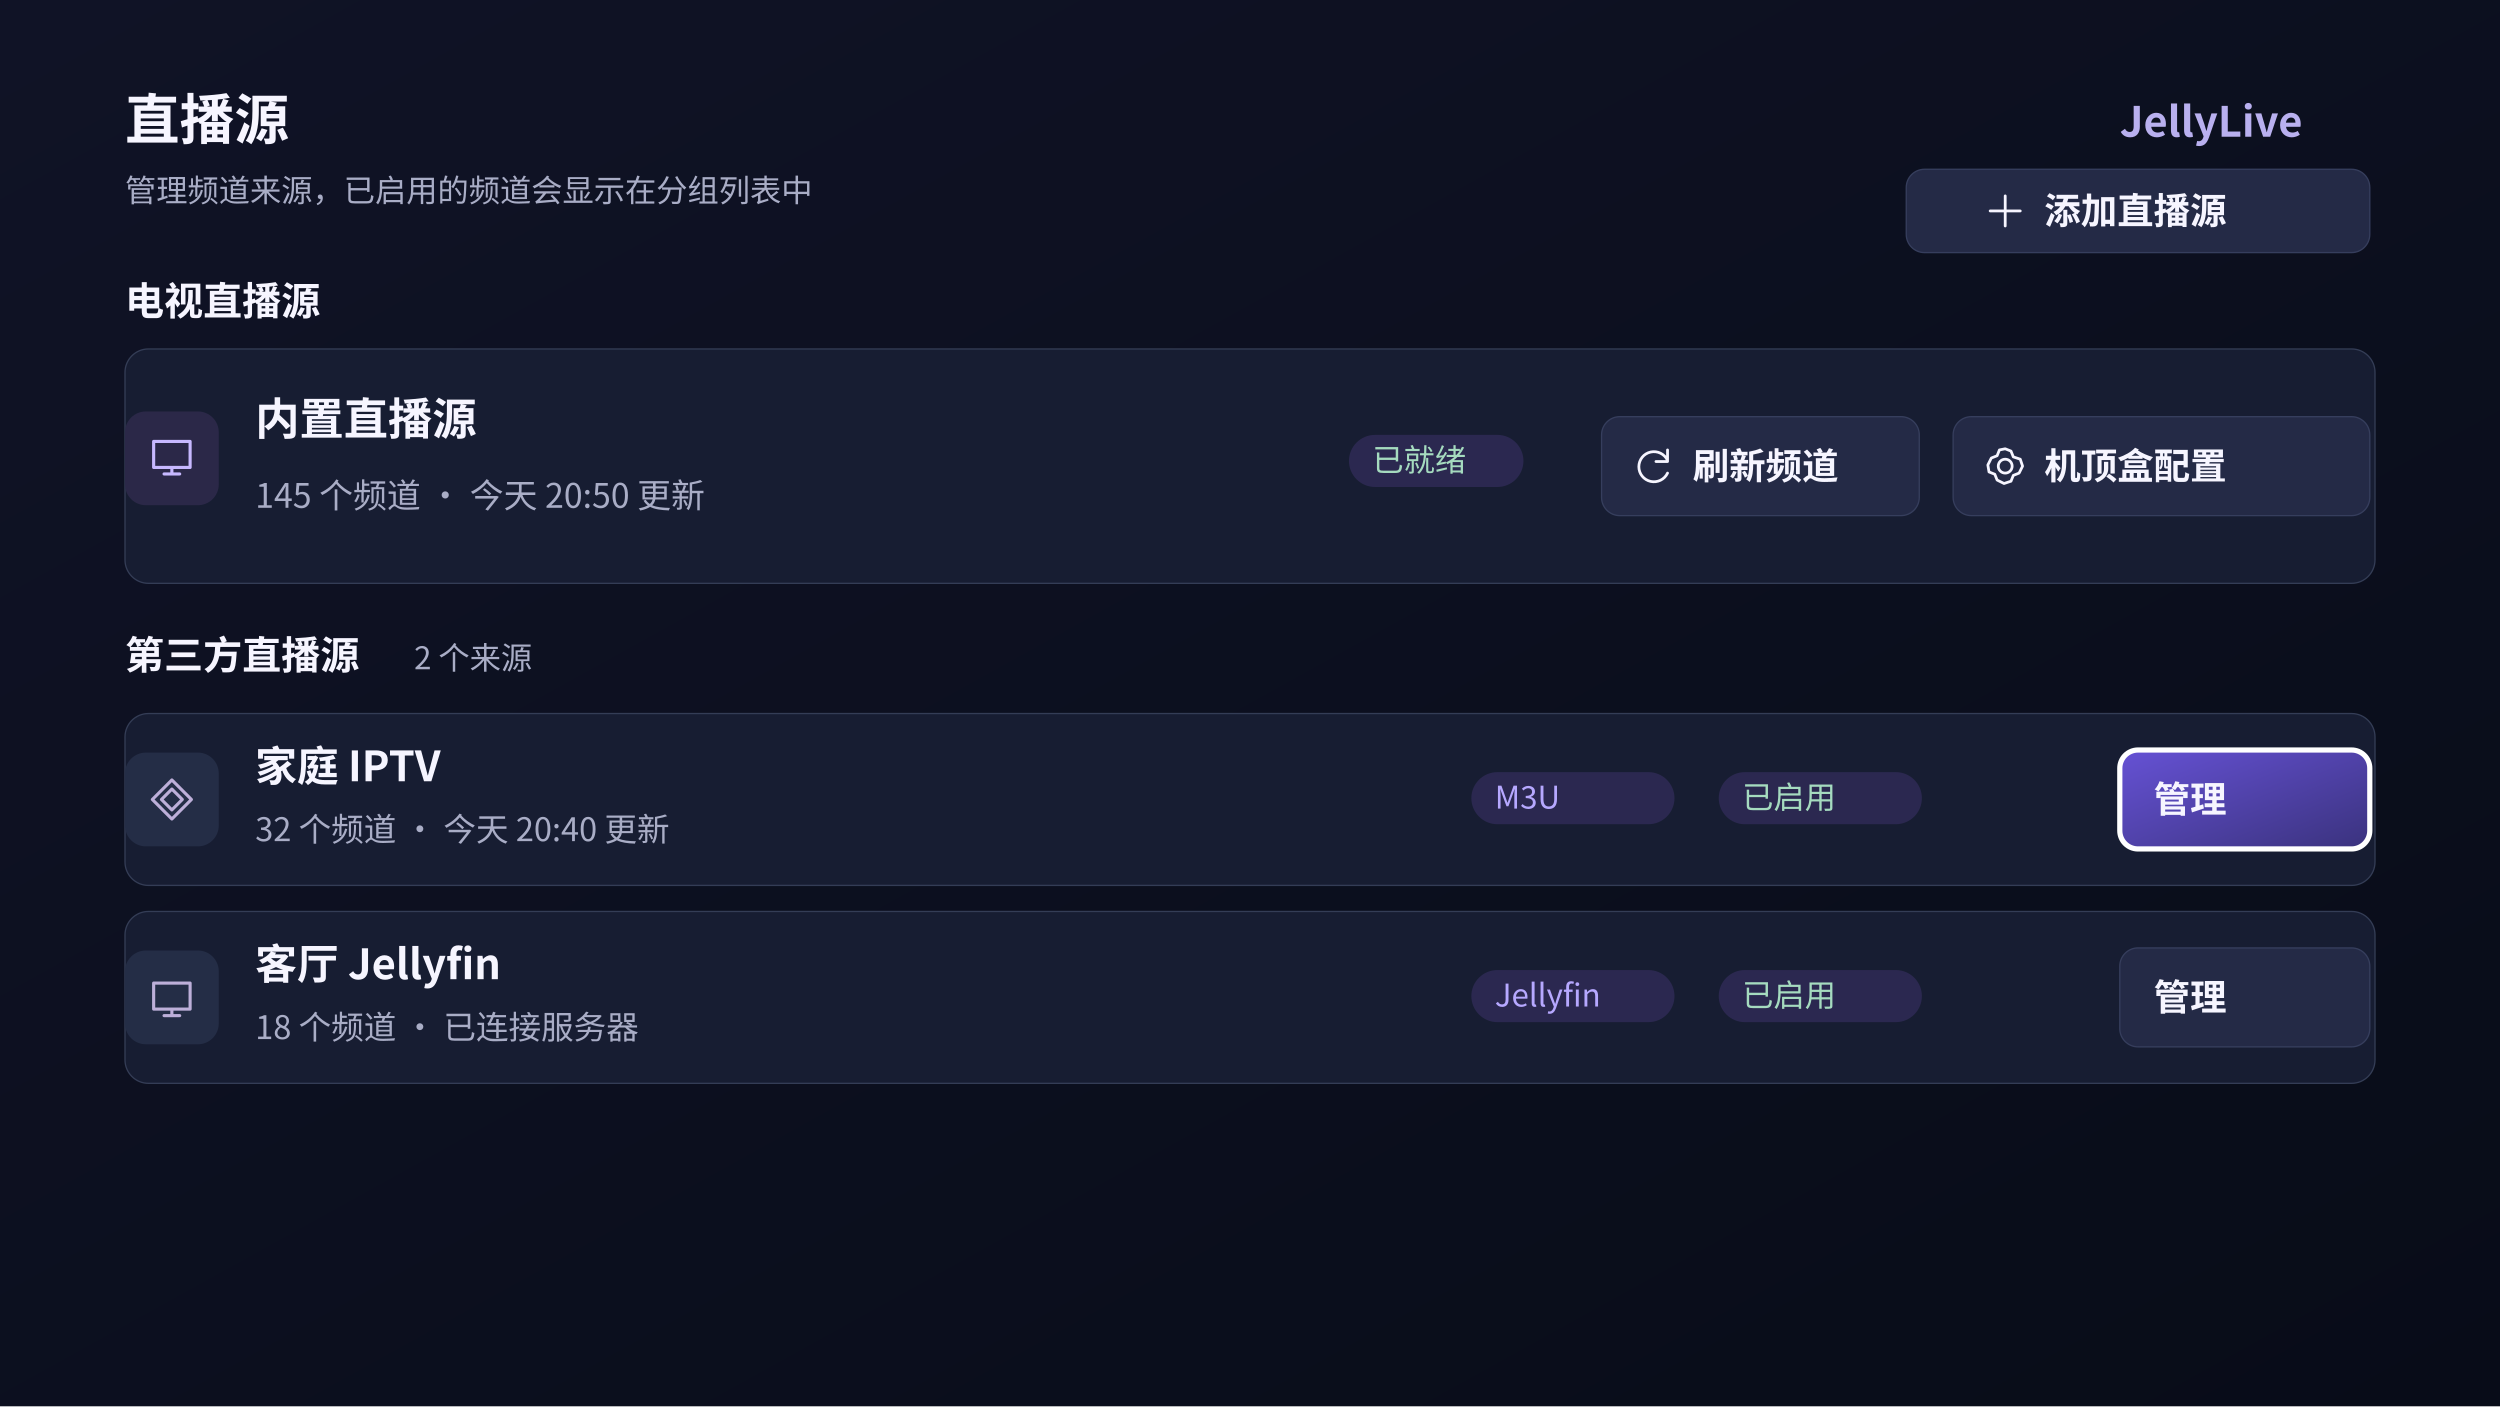
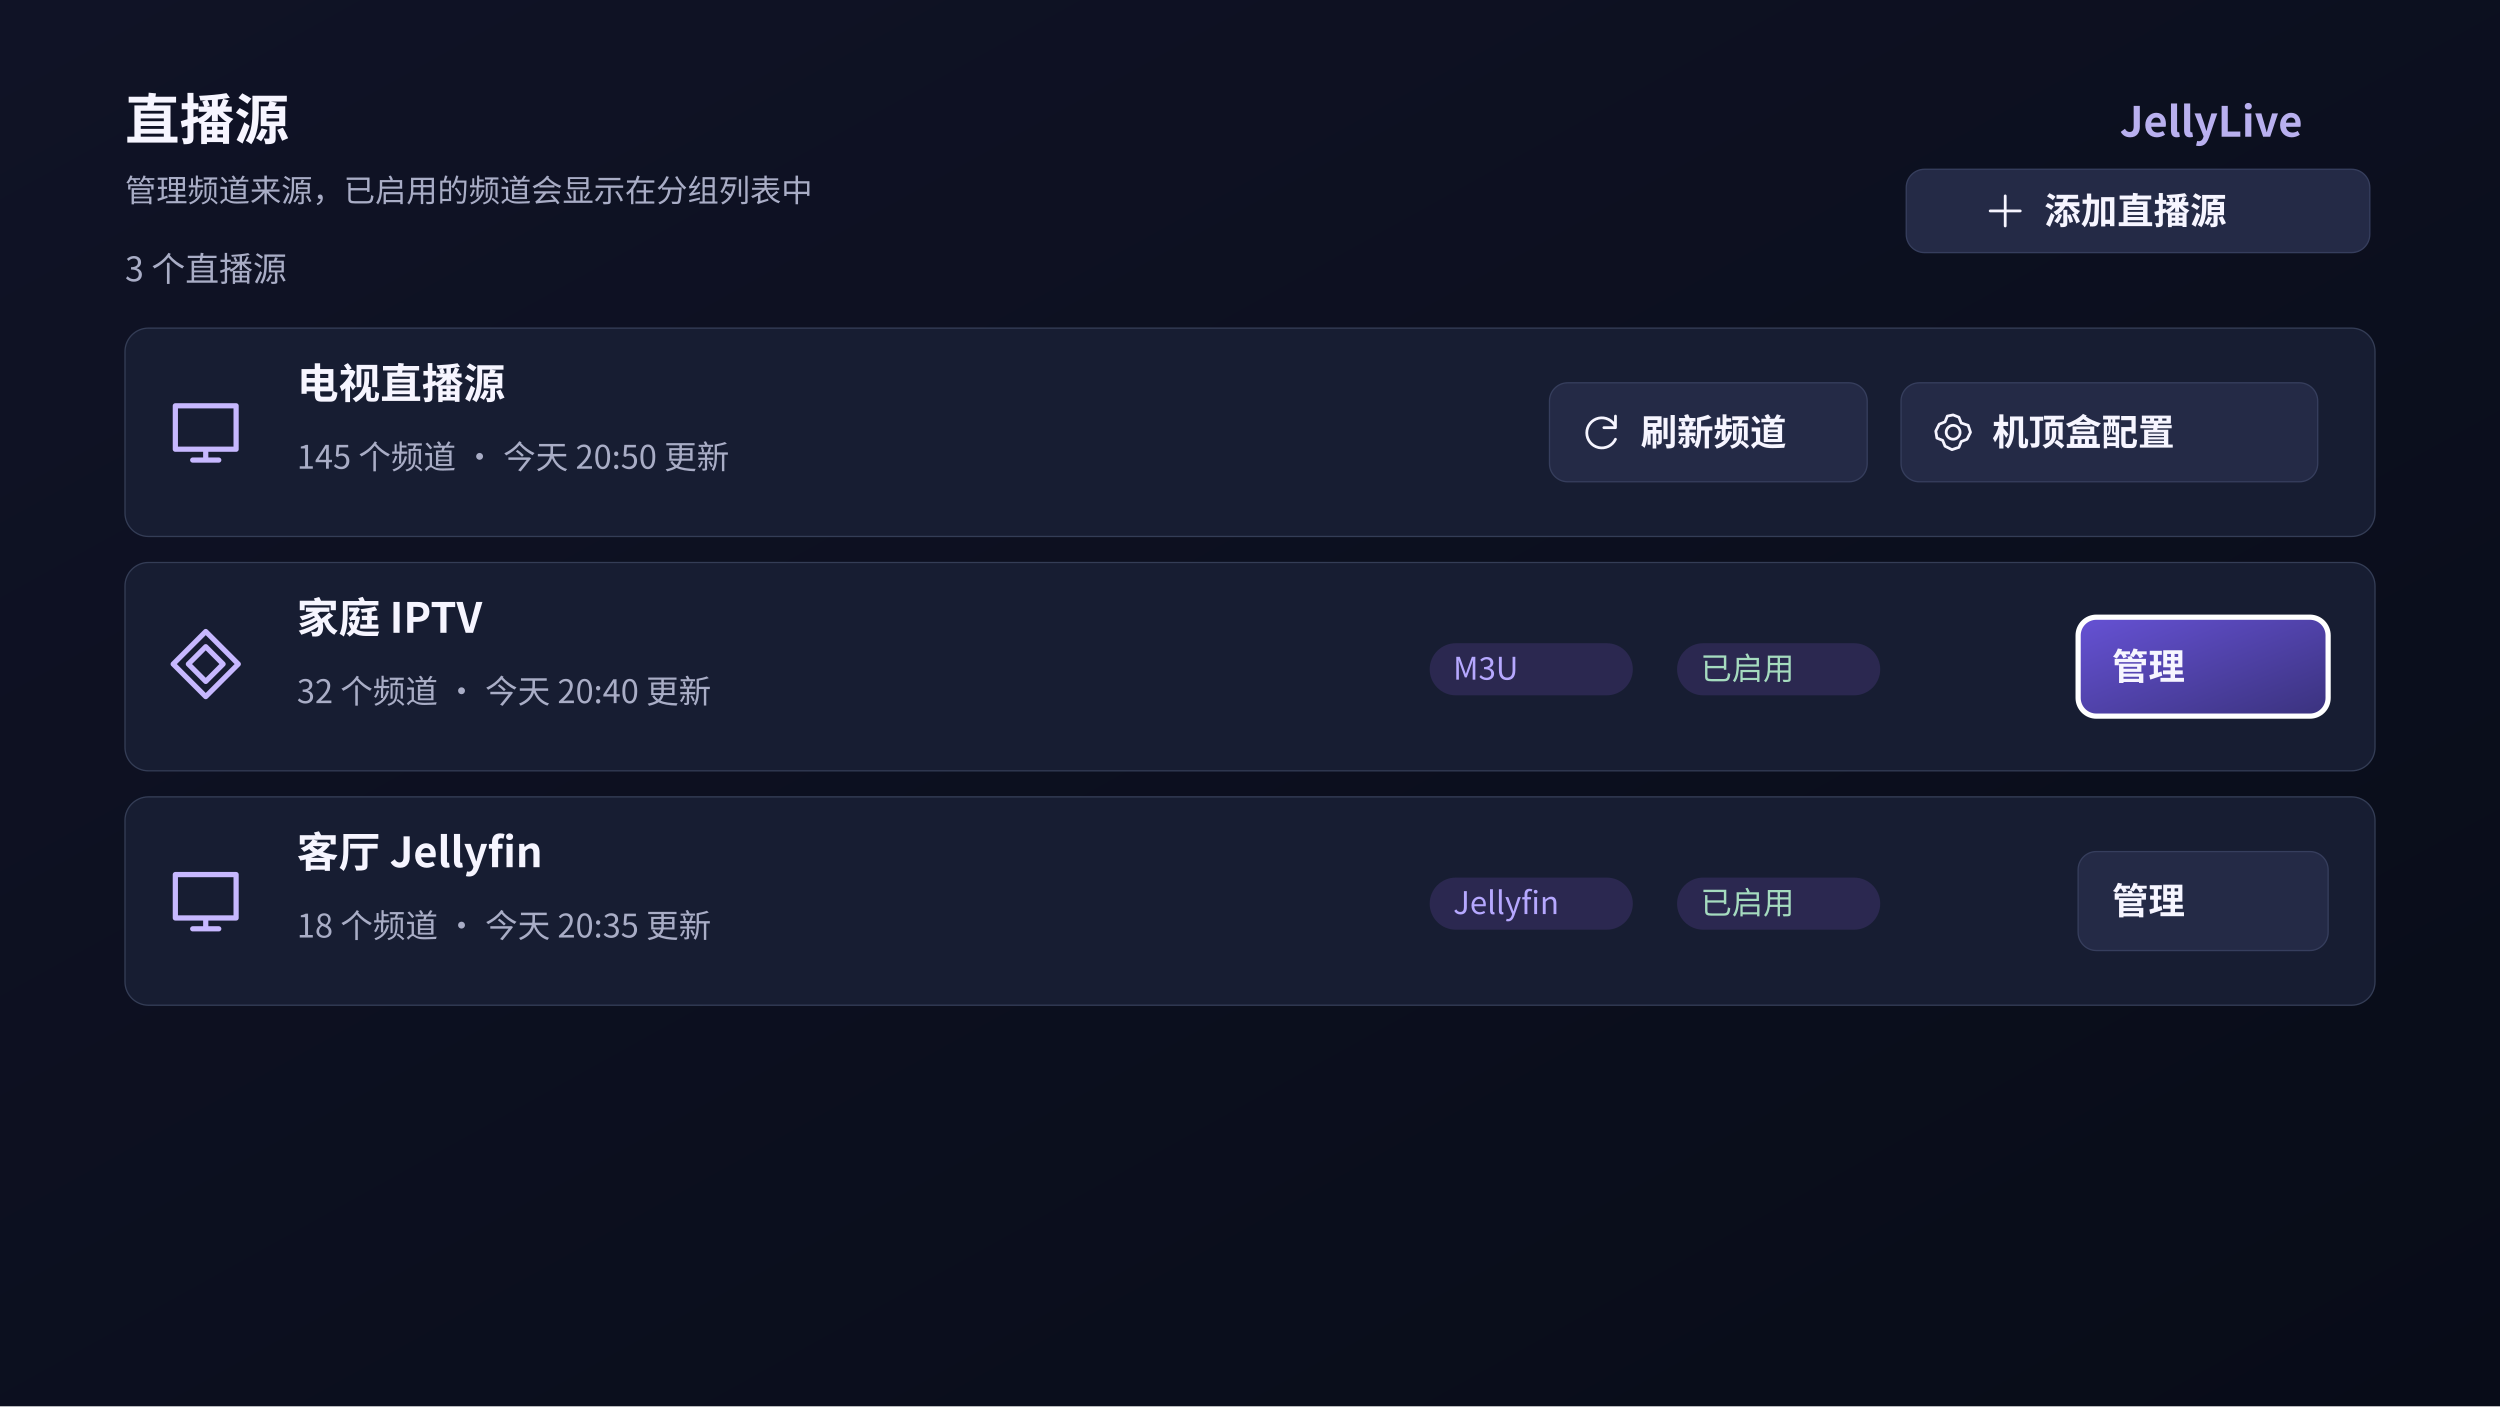
<svg xmlns="http://www.w3.org/2000/svg" width="1920" height="1080" viewBox="0 0 1920 1080" role="img" aria-labelledby="title desc">
  <defs>
    <linearGradient id="bg" x2="1" y2="1">
      <stop stop-color="#101326" />
      <stop offset="1" stop-color="#080c18" />
    </linearGradient>
    <linearGradient id="purple" x2="1" y2="1">
      <stop stop-color="#6652d5" />
      <stop offset="1" stop-color="#3a327d" />
    </linearGradient>
  </defs>
  <g font-family="Noto Sans CJK SC, Microsoft YaHei, sans-serif">
    <rect width="1920" height="1080" fill="url(#bg)" />
    <text x="96" y="107" fill="#f6f5ff" font-size="42" font-weight="650">直播源</text>
    <text x="1628" y="105" fill="#b9b0ef" font-size="32" font-weight="600">JellyLive</text>
    <text x="96" y="155" fill="#a9adc6" font-size="24" font-weight="400">管理频道来源，已启用的频道会显示在分组列表中</text>
    <rect x="1464" y="130" width="356" height="64" rx="14" fill="#242a46" stroke="#363e5d" stroke-width="1" />
    <g transform="translate(1524 146.0) scale(0.8888889)">
      <path d="M18 5 V31 M5 18 H31" fill="none" stroke="#f6f5ff" stroke-width="2.4" stroke-linecap="round" stroke-linejoin="round" />
    </g>
    <text x="1570" y="172.0" fill="#f6f5ff" font-size="28" font-weight="600">添加直播源</text>
-     <text x="96" y="242" fill="#f6f5ff" font-size="30" font-weight="600">电视直播源</text>
-     <rect x="96" y="268" width="1728" height="180" rx="18" fill="#171d32" stroke="#343d56" stroke-width="1" />
-     <rect x="96" y="316" width="72" height="72" rx="16" fill="#2b2848" stroke="none" stroke-width="1" />
-     <g transform="translate(114 332) scale(1.0)">
+     <text x="96" y="216" fill="#a9adc6" font-size="26" font-weight="400">3 个直播源</text>
+     <rect x="96" y="252" width="1728" height="160" rx="18" fill="#171d32" stroke="#343d56" stroke-width="1" />
+     <g transform="translate(128 300) scale(1.666667)">
      <path d="M4 7 H32 V27 H4 Z M12 32 H24 M18 27 V32" fill="none" stroke="#c7b8ff" stroke-width="2.4" stroke-linecap="round" stroke-linejoin="round" />
    </g>
-     <text x="196" y="334" fill="#f6f5ff" font-size="34" font-weight="600">内置直播源</text>
-     <text x="196" y="390" fill="#a9adc6" font-size="26" font-weight="400">145 个频道 · 今天 20:50 更新</text>
-     <rect x="1036" y="334" width="134" height="40" rx="20" fill="#2b2850" stroke="none" stroke-width="1" />
-     <text x="1054" y="362" fill="#a5dbbf" font-size="24" font-weight="400">已就绪</text>
-     <rect x="1230" y="320" width="244" height="76" rx="14" fill="#242a46" stroke="#363e5d" stroke-width="1" />
-     <g transform="translate(1254 342.0) scale(0.8888889)">
+     <text x="228" y="306" fill="#f6f5ff" font-size="32" font-weight="600">电视直播源</text>
+     <text x="228" y="360" fill="#a9adc6" font-size="25" font-weight="400">145 个频道 · 今天 20:50 更新</text>
+     <rect x="1190" y="294" width="244" height="76" rx="14" fill="#242a46" stroke="#363e5d" stroke-width="1" />
+     <g transform="translate(1214 316.0) scale(0.8888889)">
      <path d="M30 13 A13 13 0 1 0 30 24 M30 4 V14 H20" fill="none" stroke="#f6f5ff" stroke-width="2.4" stroke-linecap="round" stroke-linejoin="round" />
    </g>
-     <text x="1300" y="368.0" fill="#f6f5ff" font-size="28" font-weight="600">刷新频道</text>
-     <rect x="1500" y="320" width="320" height="76" rx="14" fill="#242a46" stroke="#363e5d" stroke-width="1" />
-     <g transform="translate(1524 342.0) scale(0.8888889)">
+     <text x="1260" y="342.0" fill="#f6f5ff" font-size="28" font-weight="600">刷新频道</text>
+     <rect x="1460" y="294" width="320" height="76" rx="14" fill="#242a46" stroke="#363e5d" stroke-width="1" />
+     <g transform="translate(1484 316.0) scale(0.8888889)">
      <path d="M18 3 L23 5 L25 10 L31 12 L33 18 L30 24 L25 26 L23 31 L17 33 L11 30 L9 25 L4 23 L3 17 L6 11 L11 9 L13 4 Z M24 18 A6 6 0 1 1 12 18 A6 6 0 1 1 24 18" fill="none" stroke="#f6f5ff" stroke-width="2.4" stroke-linecap="round" stroke-linejoin="round" />
    </g>
-     <text x="1570" y="368.0" fill="#f6f5ff" font-size="28" font-weight="600">机顶盒配置</text>
-     <text x="96" y="514" fill="#f6f5ff" font-size="30" font-weight="600">第三方直播源</text>
-     <text x="318" y="514" fill="#a9adc6" font-size="24" font-weight="400">2 个来源</text>
-     <rect x="96" y="548" width="1728" height="132" rx="18" fill="#171d32" stroke="#343d56" stroke-width="1" />
-     <rect x="96" y="578" width="72" height="72" rx="16" fill="#242d46" stroke="none" stroke-width="1" />
-     <g transform="translate(114 596) scale(1.0)">
-       <path d="M18 3 L33 18 L18 33 L3 18 Z M18 10 L26 18 L18 26 L10 18 Z" fill="none" stroke="#bdafd9" stroke-width="2.4" stroke-linecap="round" stroke-linejoin="round" />
+     <text x="1530" y="342.0" fill="#f6f5ff" font-size="28" font-weight="600">机顶盒配置</text>
+     <rect x="96" y="432" width="1728" height="160" rx="18" fill="#171d32" stroke="#343d56" stroke-width="1" />
+     <g transform="translate(128 480) scale(1.666667)">
+       <path d="M18 3 L33 18 L18 33 L3 18 Z M18 10 L26 18 L18 26 L10 18 Z" fill="none" stroke="#c7b8ff" stroke-width="2.4" stroke-linecap="round" stroke-linejoin="round" />
    </g>
-     <text x="196" y="600" fill="#f6f5ff" font-size="32" font-weight="600">家庭 IPTV</text>
-     <text x="196" y="646" fill="#a9adc6" font-size="25" font-weight="400">32 个频道 · 今天 20:40 更新</text>
-     <rect x="1130" y="593" width="156" height="40" rx="20" fill="#2b2850" stroke="none" stroke-width="1" />
-     <text x="1148" y="621" fill="#b6a8ff" font-size="24" font-weight="400">M3U</text>
-     <rect x="1320" y="593" width="156" height="40" rx="20" fill="#2b2850" stroke="none" stroke-width="1" />
-     <text x="1338" y="621" fill="#a5dbbf" font-size="24" font-weight="400">已启用</text>
-     <rect x="1628" y="576" width="192" height="76" rx="14" fill="url(#purple)" stroke="#ffffff" stroke-width="4" />
-     <text x="1654" y="624.0" fill="#f6f5ff" font-size="28" font-weight="600">管理</text>
-     <rect x="96" y="700" width="1728" height="132" rx="18" fill="#171d32" stroke="#343d56" stroke-width="1" />
-     <rect x="96" y="730" width="72" height="72" rx="16" fill="#242d46" stroke="none" stroke-width="1" />
-     <g transform="translate(114 748) scale(1.0)">
-       <path d="M4 7 H32 V27 H4 Z M12 32 H24 M18 27 V32" fill="none" stroke="#bdafd9" stroke-width="2.4" stroke-linecap="round" stroke-linejoin="round" />
+     <text x="228" y="486" fill="#f6f5ff" font-size="32" font-weight="600">家庭 IPTV</text>
+     <text x="228" y="540" fill="#a9adc6" font-size="25" font-weight="400">32 个频道 · 今天 20:40 更新</text>
+     <rect x="1098" y="494" width="156" height="40" rx="20" fill="#2b2850" stroke="none" stroke-width="1" />
+     <text x="1116" y="522" fill="#b6a8ff" font-size="24" font-weight="400">M3U</text>
+     <rect x="1288" y="494" width="156" height="40" rx="20" fill="#2b2850" stroke="none" stroke-width="1" />
+     <text x="1306" y="522" fill="#a5dbbf" font-size="24" font-weight="400">已启用</text>
+     <rect x="1596" y="474" width="192" height="76" rx="14" fill="url(#purple)" stroke="#ffffff" stroke-width="4" />
+     <text x="1622" y="522.0" fill="#f6f5ff" font-size="28" font-weight="600">管理</text>
+     <rect x="96" y="612" width="1728" height="160" rx="18" fill="#171d32" stroke="#343d56" stroke-width="1" />
+     <g transform="translate(128 660) scale(1.666667)">
+       <path d="M4 7 H32 V27 H4 Z M12 32 H24 M18 27 V32" fill="none" stroke="#c7b8ff" stroke-width="2.4" stroke-linecap="round" stroke-linejoin="round" />
    </g>
-     <text x="196" y="752" fill="#f6f5ff" font-size="32" font-weight="600">客厅 Jellyfin</text>
-     <text x="196" y="798" fill="#a9adc6" font-size="25" font-weight="400">18 个频道 · 已连接服务器</text>
-     <rect x="1130" y="745" width="156" height="40" rx="20" fill="#2b2850" stroke="none" stroke-width="1" />
-     <text x="1148" y="773" fill="#b6a8ff" font-size="24" font-weight="400">Jellyfin</text>
-     <rect x="1320" y="745" width="156" height="40" rx="20" fill="#2b2850" stroke="none" stroke-width="1" />
-     <text x="1338" y="773" fill="#a5dbbf" font-size="24" font-weight="400">已启用</text>
-     <rect x="1628" y="728" width="192" height="76" rx="14" fill="#242a46" stroke="#363e5d" stroke-width="1" />
-     <text x="1654" y="776.0" fill="#f6f5ff" font-size="28" font-weight="600">管理</text>
+     <text x="228" y="666" fill="#f6f5ff" font-size="32" font-weight="600">客厅 Jellyfin</text>
+     <text x="228" y="720" fill="#a9adc6" font-size="25" font-weight="400">18 个频道 · 今天 20:35 更新</text>
+     <rect x="1098" y="674" width="156" height="40" rx="20" fill="#2b2850" stroke="none" stroke-width="1" />
+     <text x="1116" y="702" fill="#b6a8ff" font-size="24" font-weight="400">Jellyfin</text>
+     <rect x="1288" y="674" width="156" height="40" rx="20" fill="#2b2850" stroke="none" stroke-width="1" />
+     <text x="1306" y="702" fill="#a5dbbf" font-size="24" font-weight="400">已启用</text>
+     <rect x="1596" y="654" width="192" height="76" rx="14" fill="#242a46" stroke="#363e5d" stroke-width="1" />
+     <text x="1622" y="702.0" fill="#f6f5ff" font-size="28" font-weight="600">管理</text>
  </g>
</svg>
